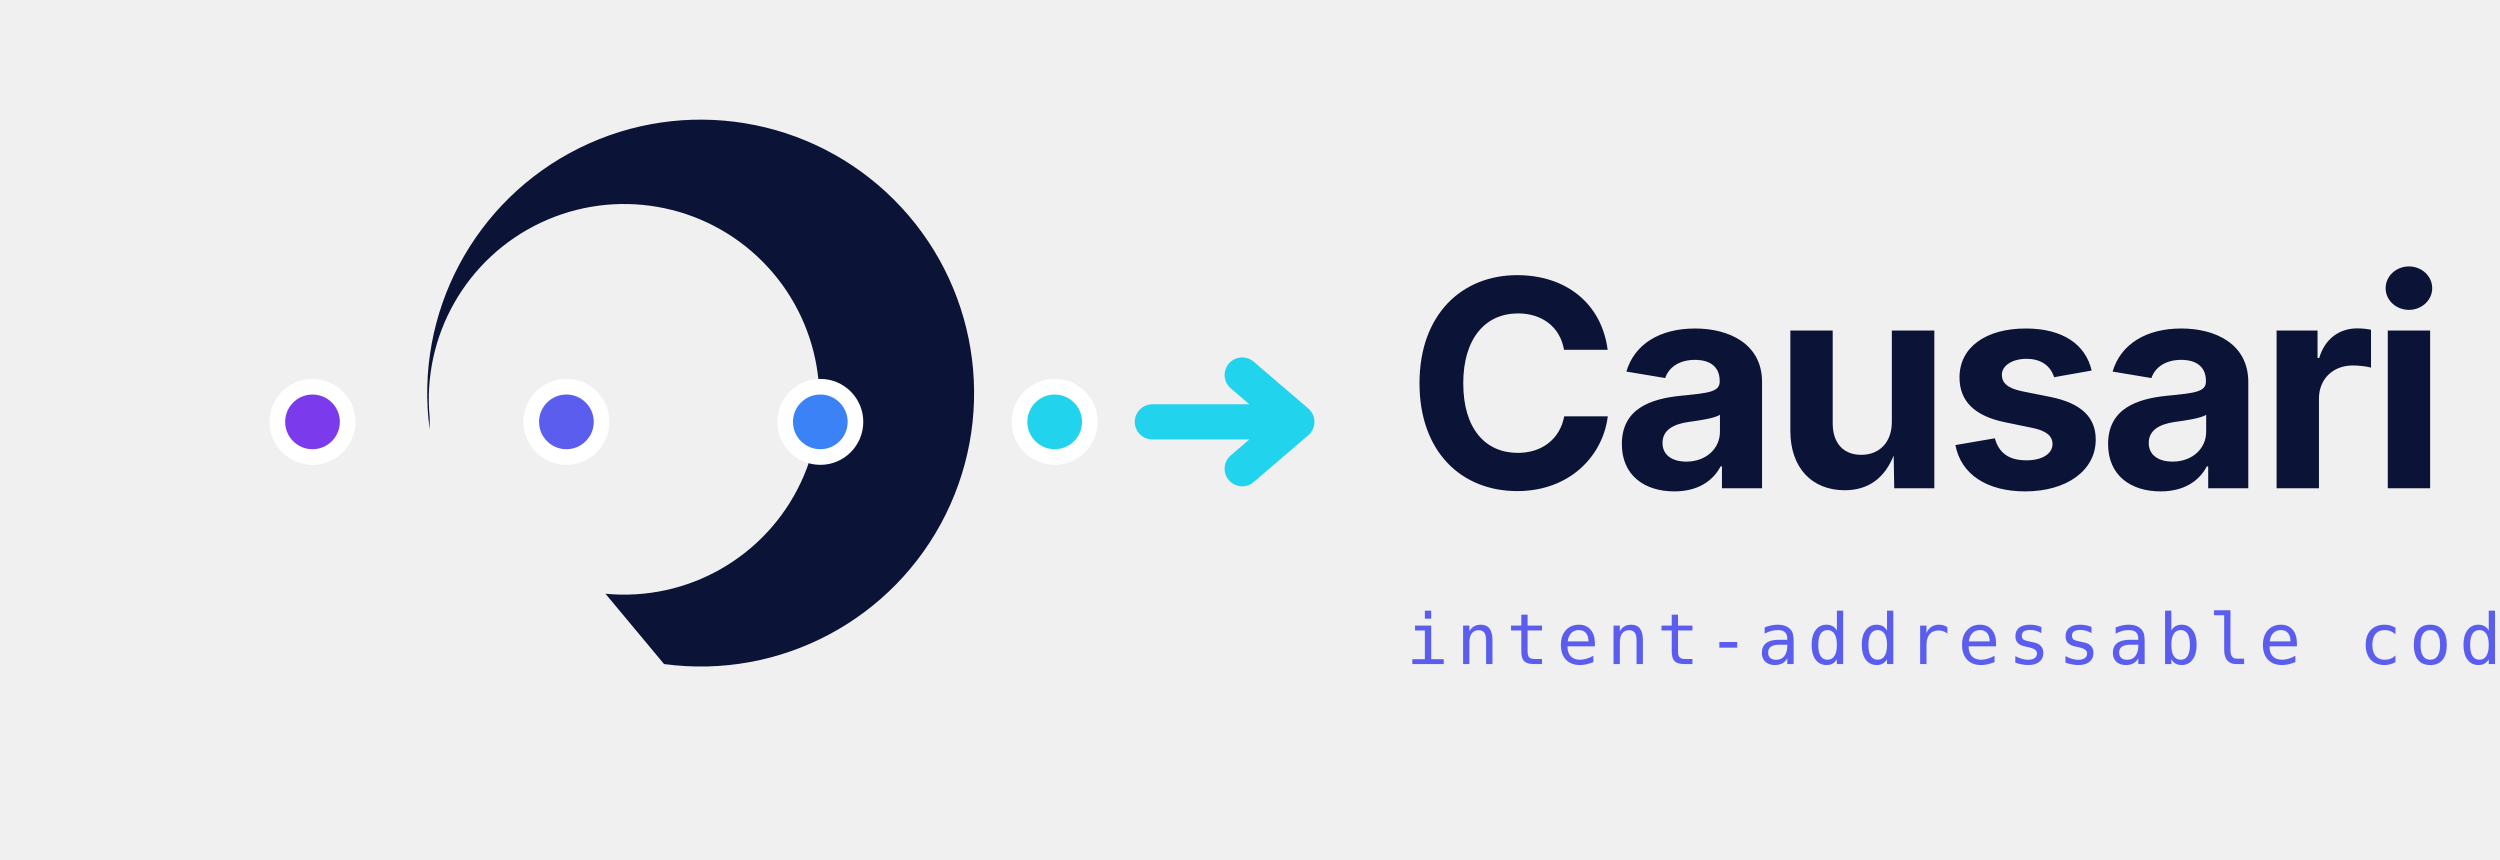
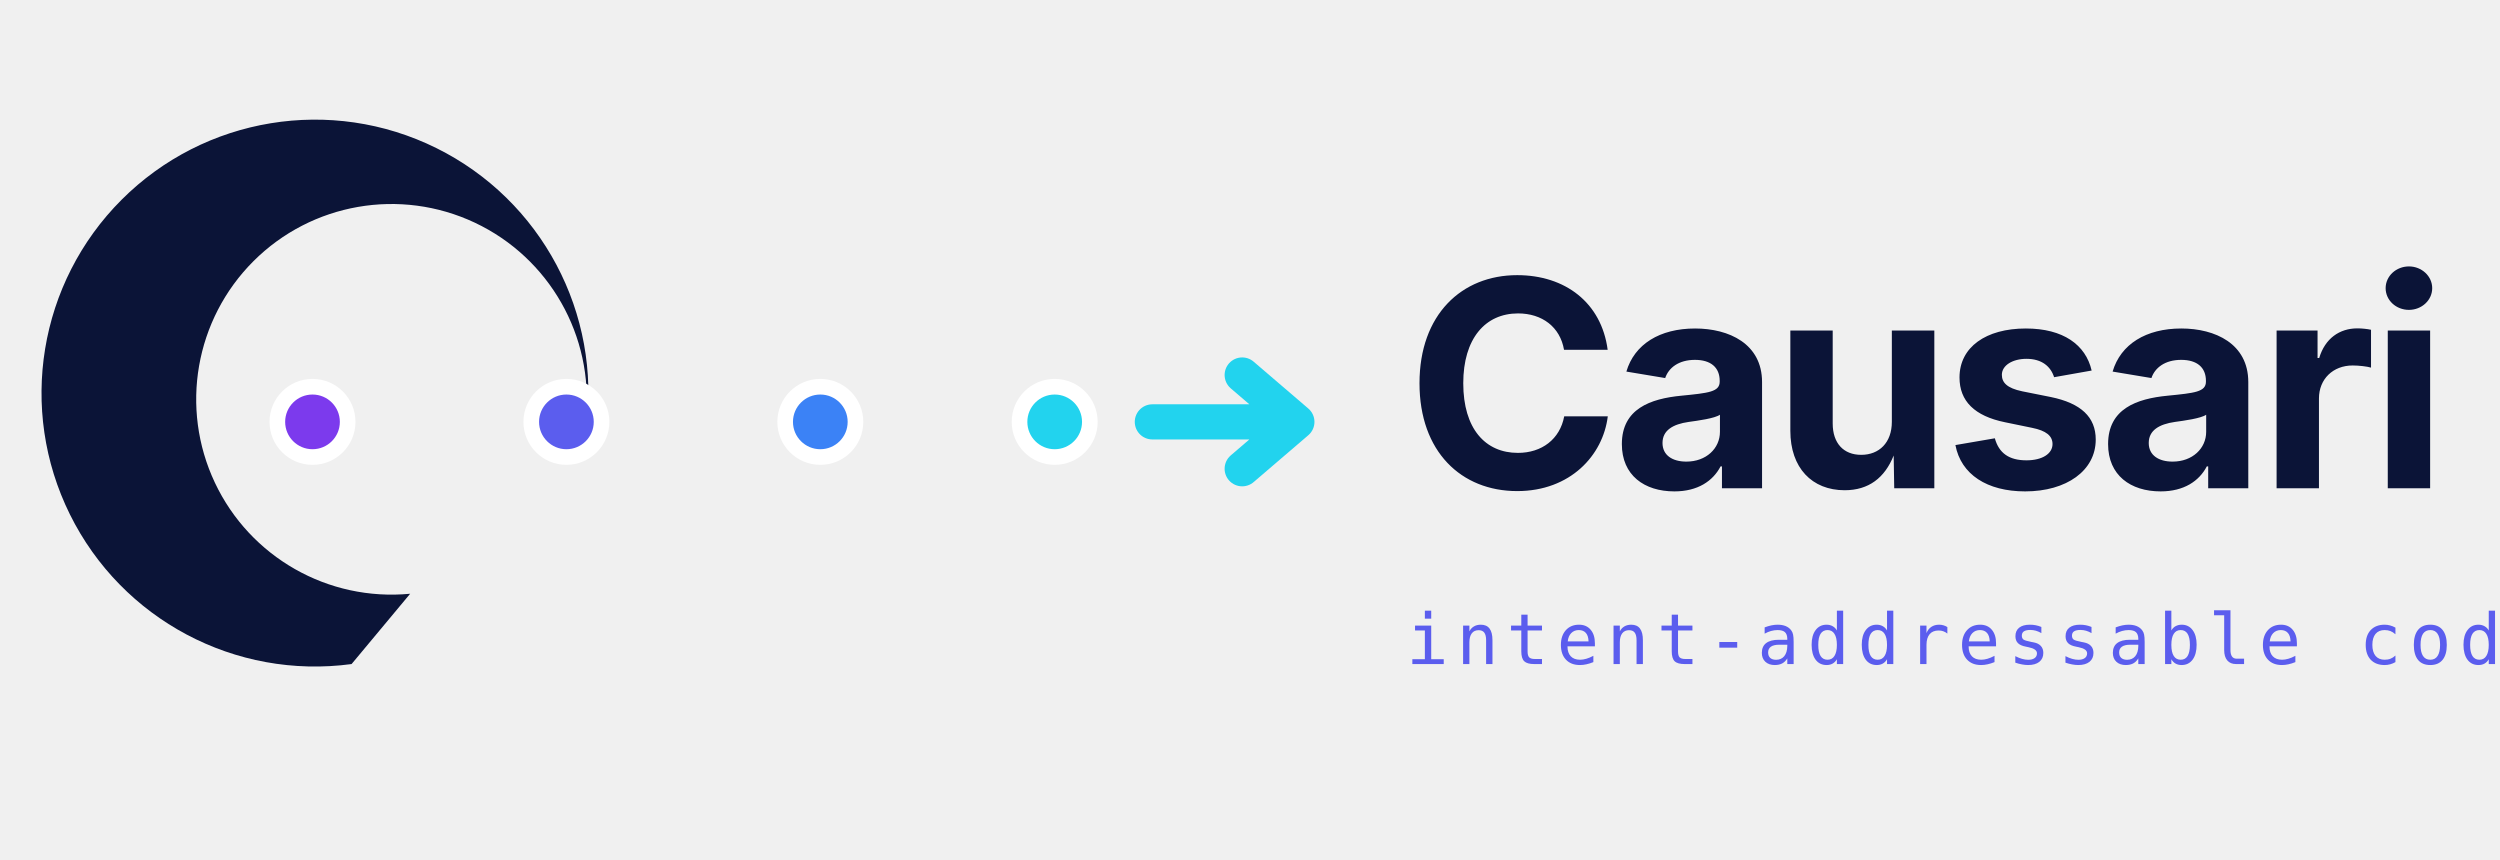
<svg xmlns="http://www.w3.org/2000/svg" viewBox="0 0 640 220" role="img" aria-label="Causari">
  <defs>
    <linearGradient id="cg" x1="0%" y1="0%" x2="100%" y2="0%">
      <stop offset="0%" stop-color="#7C3AED" />
      <stop offset="50%" stop-color="#3B82F6" />
      <stop offset="100%" stop-color="#22D3EE" />
    </linearGradient>
  </defs>
-   <path d="M 130 110            a 70 70 0 1 1 60 60            L 175 152            a 50 50 0 1 0 -45 -45            Z" fill="#0B1437" transform="translate(-20 0)" />
+   <path d="M 130 110            a 70 70 0 1 1 60 60            L 175 152            a 50 50 0 1 0 -45 -45            Z" fill="#0B1437" transform="translate(280 0) scale(-1 1)" />
  <g stroke="url(#cg)" stroke-width="9" stroke-linecap="round" stroke-linejoin="round" fill="none">
    <polyline points="80,108 145,108 200,108 255,108 310,108" />
  </g>
  <g>
    <circle cx="80" cy="108" r="11" fill="#FFFFFF" />
    <circle cx="80" cy="108" r="7" fill="#7C3AED" />
    <circle cx="145" cy="108" r="11" fill="#FFFFFF" />
    <circle cx="145" cy="108" r="7" fill="#5B5DEE" />
    <circle cx="210" cy="108" r="11" fill="#FFFFFF" />
    <circle cx="210" cy="108" r="7" fill="#3B82F6" />
    <circle cx="270" cy="108" r="11" fill="#FFFFFF" />
    <circle cx="270" cy="108" r="7" fill="#22D3EE" />
  </g>
  <path d="M 295 108 L 330 108 M 318 96 L 332 108 L 318 120" stroke="#22D3EE" stroke-width="9" stroke-linecap="round" stroke-linejoin="round" fill="none" />
  <text x="360" y="125" font-family="'Inter', 'Segoe UI', system-ui, sans-serif" font-weight="700" font-size="74" letter-spacing="-2" fill="#0B1437">Causari</text>
  <text x="360" y="170" font-family="'JetBrains Mono', 'Fira Code', ui-monospace, monospace" font-size="18" letter-spacing="2" fill="#5B5DEE">intent-addressable code</text>
</svg>
